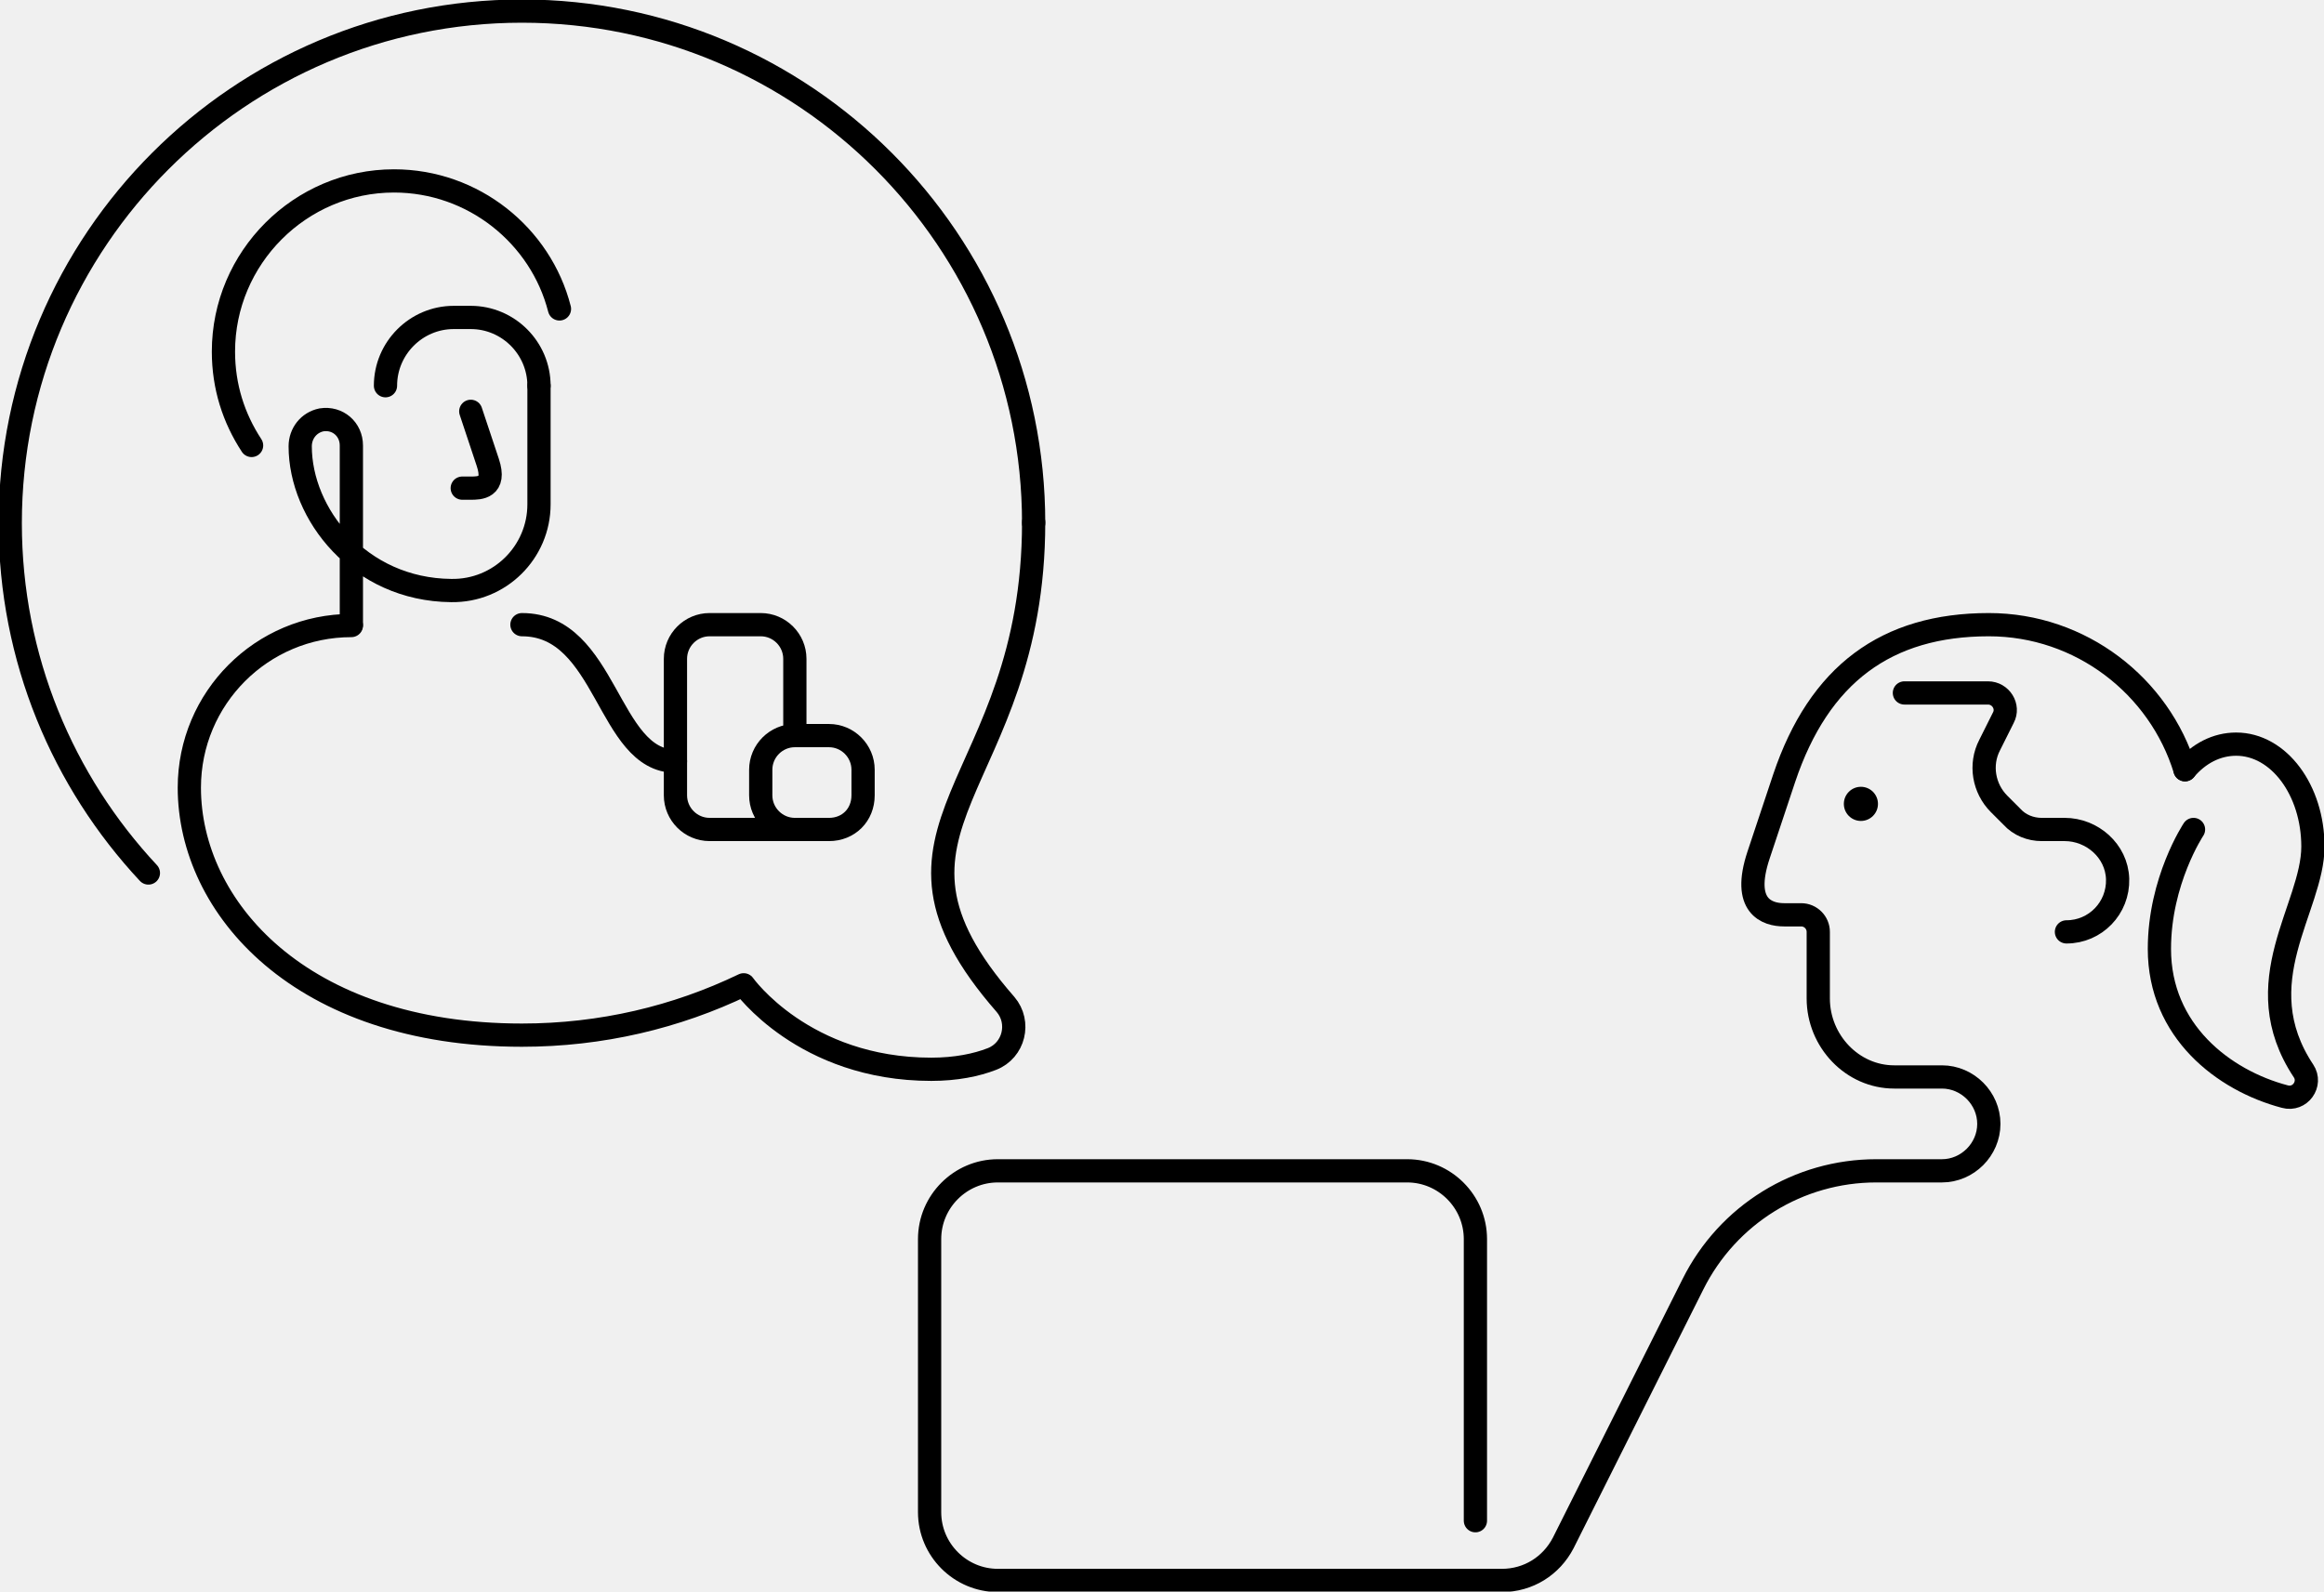
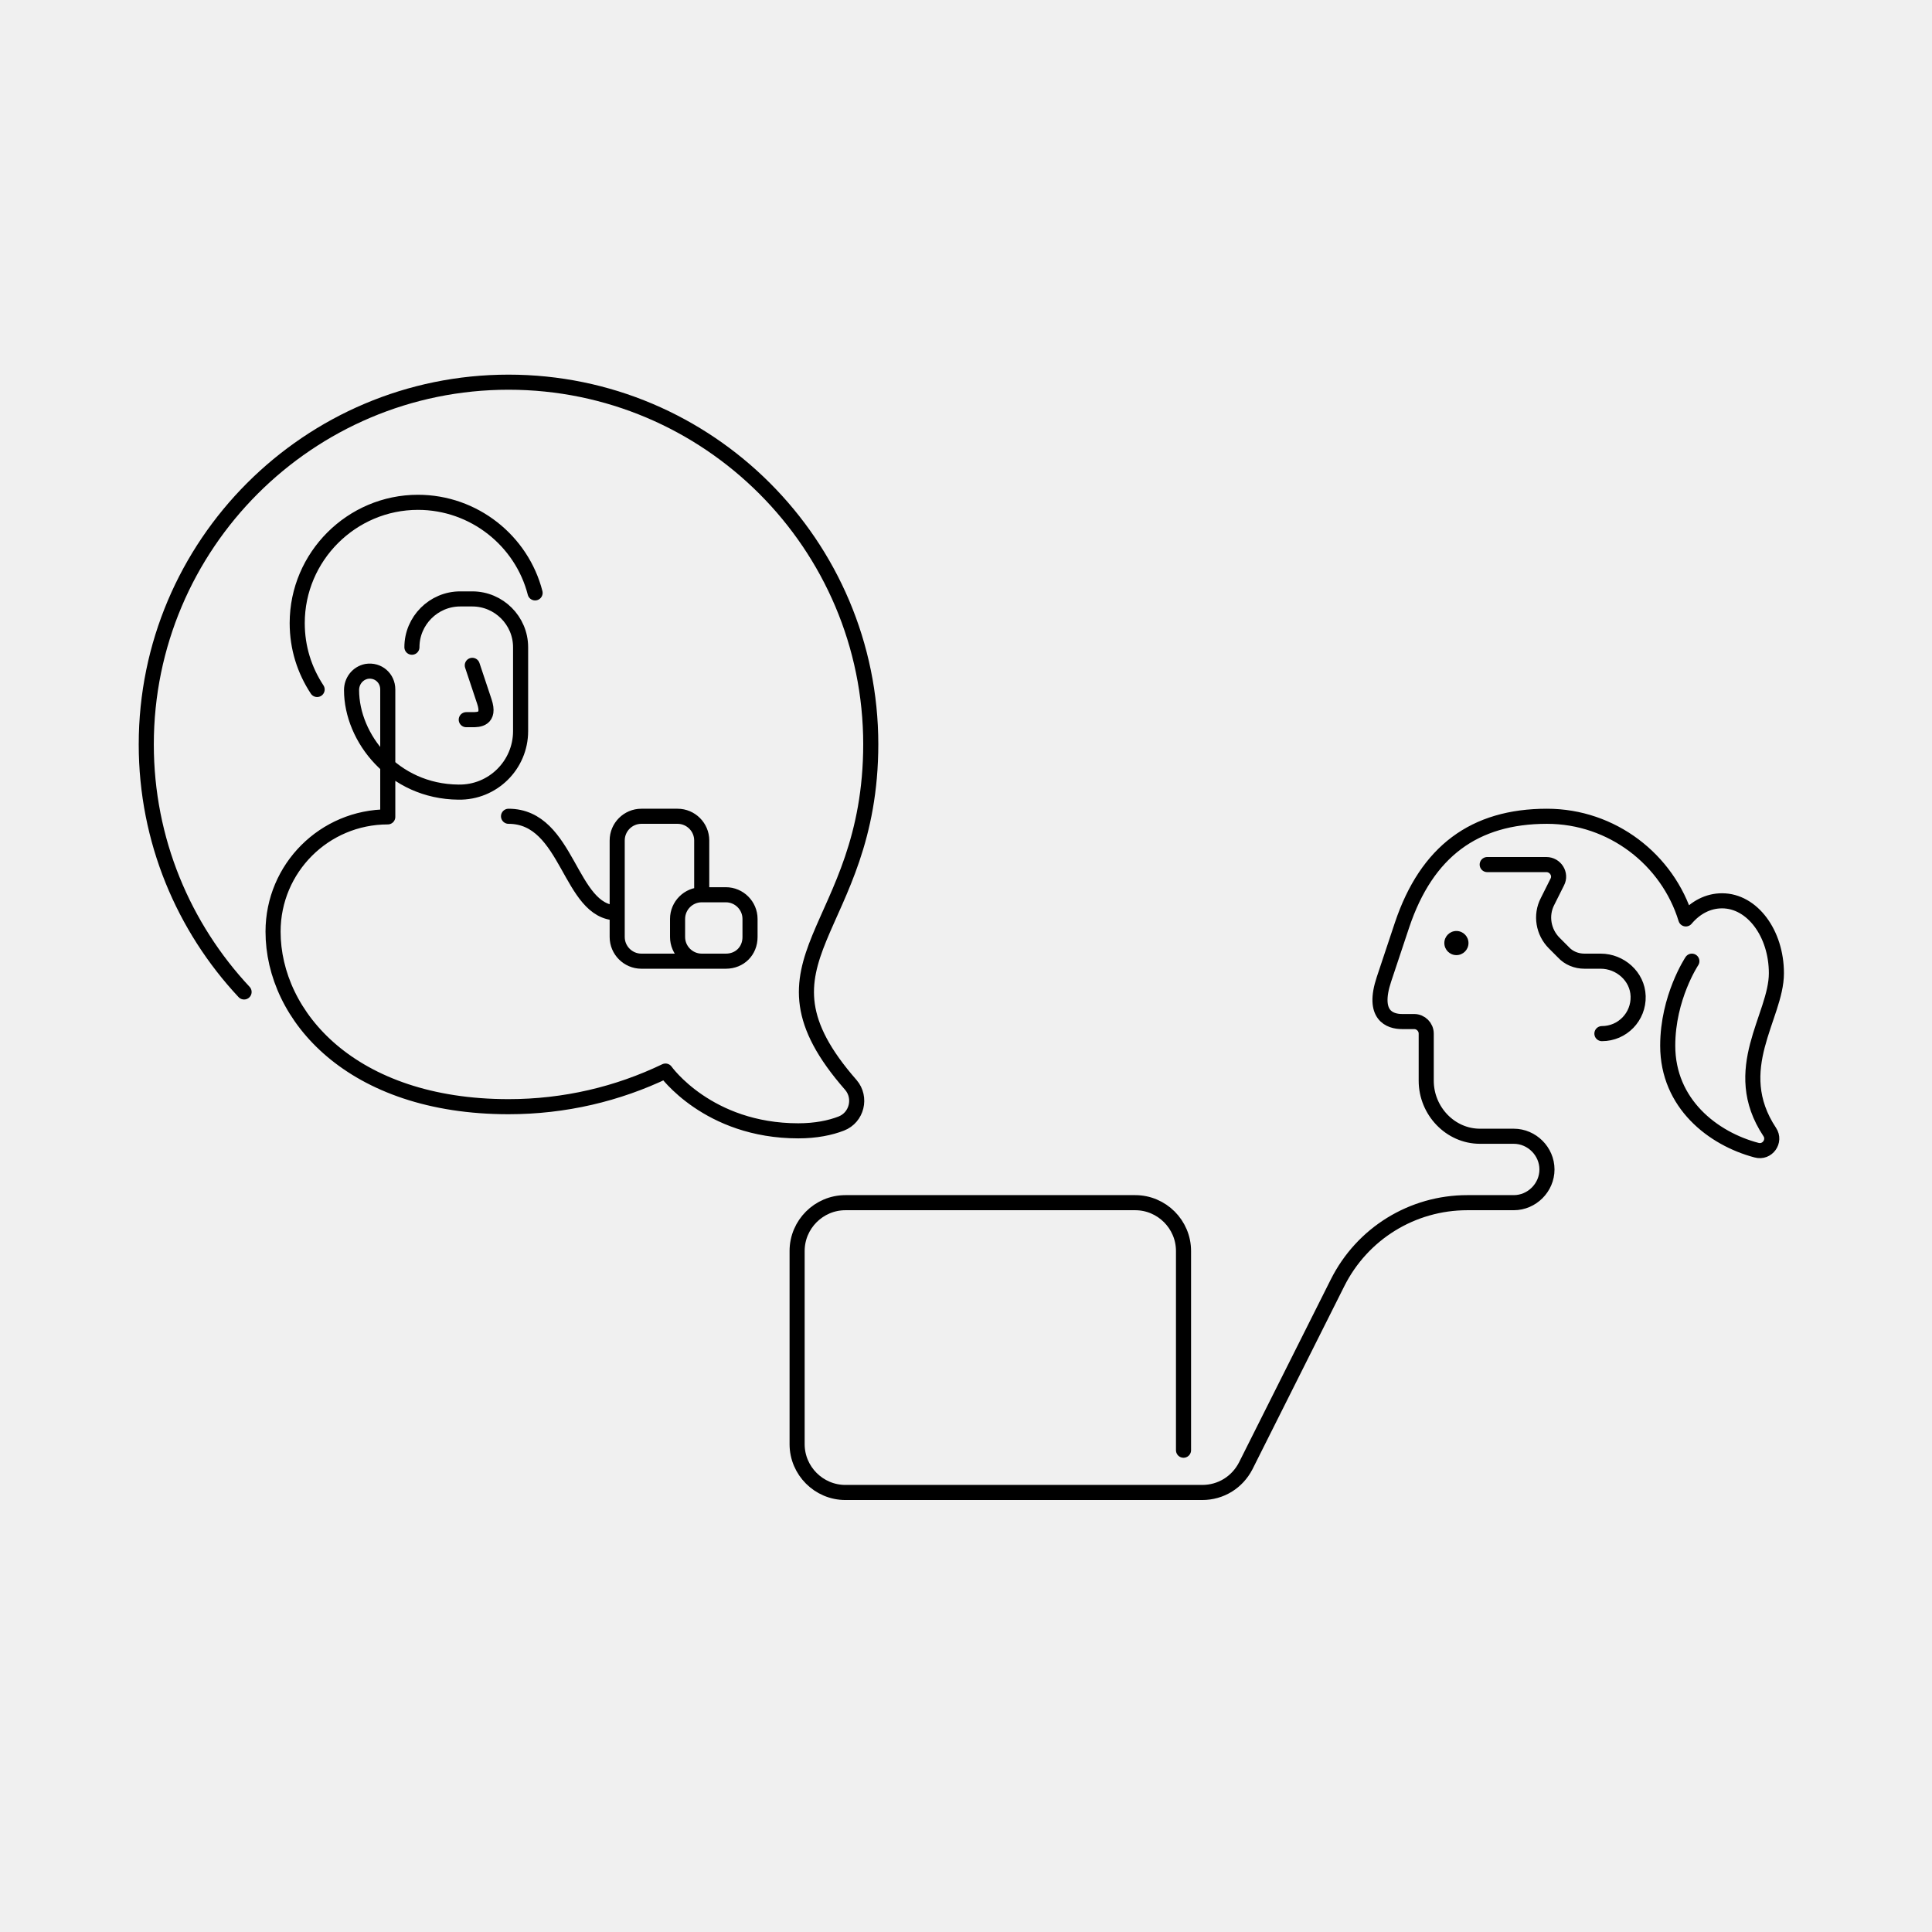
- <svg xmlns="http://www.w3.org/2000/svg" width="200" height="137" viewBox="0 0 200 137" fill="none">
-   <g clip-path="url(#clip0)">
-     <path d="M160.147 70.667C160.957 70.667 161.615 70.009 161.615 69.198C161.615 68.386 160.957 67.728 160.147 67.728C159.336 67.728 158.679 68.386 158.679 69.198C158.679 70.009 159.336 70.667 160.147 70.667Z" fill="black" />
-     <path d="M177.835 80.217C180.33 80.217 182.312 78.16 182.239 75.662C182.165 73.238 180.037 71.402 177.688 71.402H175.706C174.752 71.402 173.798 71.034 173.138 70.3L172.037 69.198C170.716 67.876 170.349 65.819 171.229 64.129L172.404 61.779C172.917 60.824 172.183 59.648 171.083 59.648H163.89" stroke="black" stroke-width="2" stroke-miterlimit="10" stroke-linecap="round" stroke-linejoin="round" />
-     <path d="M188.037 66.259C189.211 64.864 190.752 64.056 192.44 64.056C196.11 64.056 199.046 68.022 199.046 72.871C199.046 78.16 193.174 84.551 198.239 92.19C198.972 93.292 197.945 94.761 196.624 94.394C191.339 92.998 185.835 88.738 185.835 81.686C185.835 75.809 188.771 71.401 188.771 71.401" stroke="black" stroke-width="2" stroke-miterlimit="10" stroke-linecap="round" stroke-linejoin="round" />
-     <path d="M188.037 66.259C185.835 59.06 179.083 53.772 171.156 53.772C162.349 53.772 156.55 58.032 153.541 66.994L151.339 73.605C149.872 78.013 152.073 78.747 153.541 78.747H155.009C155.817 78.747 156.477 79.409 156.477 80.216V85.946C156.477 89.619 159.413 92.704 163.009 92.704H167.119C169.321 92.704 171.156 94.541 171.156 96.745C171.156 98.948 169.321 100.785 167.119 100.785H161.468C154.789 100.785 148.697 104.531 145.688 110.555L134.532 132.813C133.505 134.796 131.523 136.045 129.248 136.045H85.872C82.642 136.045 80 133.4 80 130.168V106.662C80 103.429 82.642 100.785 85.872 100.785H121.101C124.33 100.785 126.972 103.429 126.972 106.662V130.903" stroke="black" stroke-width="2" stroke-miterlimit="10" stroke-linecap="round" stroke-linejoin="round" />
-     <path d="M46.385 33.203V43.414C46.385 47.528 43.009 50.907 38.826 50.833C30.899 50.76 25.835 44.222 25.835 38.419C25.835 37.317 26.569 36.362 27.67 36.142C29.064 35.921 30.238 36.95 30.238 38.345V53.772" stroke="black" stroke-width="2" stroke-miterlimit="10" stroke-linecap="round" stroke-linejoin="round" />
-     <path d="M40.514 35.407C40.514 35.407 41.248 37.611 41.982 39.815C42.716 42.019 41.248 42.019 40.514 42.019H39.78" stroke="black" stroke-width="2" stroke-miterlimit="10" stroke-linecap="round" stroke-linejoin="round" />
-     <path d="M46.385 33.203C46.385 29.971 43.743 27.326 40.514 27.326H39.046C35.816 27.326 33.174 29.971 33.174 33.203" stroke="black" stroke-width="2" stroke-miterlimit="10" stroke-linecap="round" stroke-linejoin="round" />
-     <path d="M48.147 26.592C46.532 20.275 40.734 15.573 33.908 15.573C25.835 15.573 19.229 22.184 19.229 30.265C19.229 33.277 20.11 35.995 21.651 38.345" stroke="black" stroke-width="2" stroke-miterlimit="10" stroke-linecap="round" stroke-linejoin="round" />
-     <path d="M12.771 75.148C5.431 67.288 0.881 56.71 0.881 45.03C0.881 20.715 20.624 0.955 44.917 0.955C69.211 0.955 88.954 20.715 88.954 45.03" stroke="black" stroke-width="2" stroke-miterlimit="10" stroke-linecap="round" stroke-linejoin="round" />
-     <path d="M68.404 71.401H61.064C59.45 71.401 58.128 70.079 58.128 68.463V56.71C58.128 55.094 59.45 53.772 61.064 53.772H65.468C67.083 53.772 68.404 55.094 68.404 56.71V63.321" stroke="black" stroke-width="2" stroke-miterlimit="10" stroke-linecap="round" stroke-linejoin="round" />
-     <path d="M71.34 71.402H68.404C66.789 71.402 65.468 70.079 65.468 68.463V66.26C65.468 64.644 66.789 63.321 68.404 63.321H71.34C72.954 63.321 74.275 64.644 74.275 66.26V68.463C74.275 70.153 73.028 71.402 71.34 71.402Z" stroke="black" stroke-width="2" stroke-miterlimit="10" stroke-linecap="round" stroke-linejoin="round" />
-     <path d="M44.917 53.772C52.257 53.772 52.257 65.525 58.129 65.525" stroke="black" stroke-width="2" stroke-miterlimit="10" stroke-linecap="round" stroke-linejoin="round" />
-     <path d="M88.954 44.957C88.954 67.95 73.101 71.108 86.532 86.461C87.853 88.004 87.266 90.428 85.358 91.162C84.037 91.677 82.275 92.044 80.147 92.044C69.138 92.044 64 84.772 64 84.772C58.202 87.563 51.743 89.106 44.917 89.106C25.835 89.106 16.294 78.087 16.294 67.803C16.294 60.09 22.532 53.846 30.238 53.846" stroke="black" stroke-width="2" stroke-miterlimit="10" stroke-linecap="round" stroke-linejoin="round" />
-   </g>
-   <defs>
-     <clipPath id="clip0">
-       <rect width="200" height="137" fill="white" />
-     </clipPath>
-   </defs>
+ <svg xmlns="http://www.w3.org/2000/svg" width="137" height="137" viewBox="0 0 137 137" fill="none">
+   <path d="M113.593 73.295C115.049 73.295 116.205 72.097 116.162 70.641C116.119 69.228 114.878 68.158 113.508 68.158H112.352C111.795 68.158 111.239 67.944 110.853 67.516L110.211 66.873C109.441 66.103 109.226 64.904 109.74 63.919L110.425 62.549C110.725 61.993 110.297 61.308 109.655 61.308H105.459M119.972 68.158C119.972 68.158 118.26 70.727 118.26 74.151C118.26 78.261 121.471 80.745 124.553 81.558C125.324 81.772 125.923 80.916 125.495 80.274C122.541 75.821 125.966 72.097 125.966 69.014C125.966 66.188 124.254 63.877 122.113 63.877C121.128 63.877 120.229 64.347 119.544 65.161C118.26 60.965 114.321 57.883 109.697 57.883C104.56 57.883 101.178 60.366 99.422 65.589L98.138 69.442C97.282 72.011 98.566 72.439 99.422 72.439H100.279C100.75 72.439 101.135 72.824 101.135 73.295V76.635C101.135 78.775 102.847 80.573 104.945 80.573H107.343C108.627 80.573 109.697 81.644 109.697 82.928C109.697 84.213 108.627 85.283 107.343 85.283H104.046C100.15 85.283 96.597 87.466 94.841 90.977L88.334 103.949C87.735 105.105 86.579 105.833 85.251 105.833H59.949C58.066 105.833 56.524 104.292 56.524 102.408V88.708C56.524 86.824 58.066 85.283 59.949 85.283H80.499C82.383 85.283 83.924 86.824 83.924 88.708V102.836M27.497 57.883V48.892C27.497 48.079 26.812 47.479 25.999 47.608C25.357 47.736 24.929 48.293 24.929 48.935C24.929 52.317 27.883 56.127 32.507 56.17C34.947 56.213 36.916 54.244 36.916 51.846V45.895C36.916 44.011 35.375 42.47 33.491 42.47H32.635C30.751 42.47 29.21 44.011 29.21 45.895M33.491 47.18C33.491 47.18 33.919 48.464 34.347 49.748C34.776 51.033 33.919 51.033 33.491 51.033H33.063M37.944 42.042C37.002 38.36 33.62 35.62 29.638 35.62C24.929 35.62 21.076 39.473 21.076 44.183C21.076 45.938 21.589 47.522 22.488 48.892M17.308 70.341C13.027 65.76 10.372 59.595 10.372 52.788C10.372 38.617 21.889 27.101 36.06 27.101C50.231 27.101 61.747 38.617 61.747 52.788M49.76 68.158H45.479C44.537 68.158 43.766 67.387 43.766 66.445V59.595C43.766 58.653 44.537 57.883 45.479 57.883H48.047C48.989 57.883 49.76 58.653 49.76 59.595V63.448M49.76 68.158H51.472C52.457 68.158 53.185 67.43 53.185 66.445V65.161C53.185 64.219 52.414 63.448 51.472 63.448H49.76M49.76 68.158C48.818 68.158 48.047 67.387 48.047 66.445V65.161C48.047 64.219 48.818 63.448 49.76 63.448M36.06 57.883C40.341 57.883 40.341 64.733 43.766 64.733M61.747 52.745C61.747 66.146 52.5 67.987 60.335 76.934C61.105 77.833 60.763 79.246 59.65 79.674C58.879 79.974 57.852 80.188 56.61 80.188C50.188 80.188 47.191 75.95 47.191 75.95C43.809 77.576 40.041 78.476 36.06 78.476C24.929 78.476 19.363 72.054 19.363 66.06C19.363 61.565 23.002 57.926 27.497 57.926" stroke="black" stroke-width="1.07" stroke-miterlimit="10" stroke-linecap="round" stroke-linejoin="round" />
+   <path d="M103.276 67.729C103.748 67.729 104.132 67.346 104.132 66.873C104.132 66.4 103.748 66.017 103.276 66.017C102.803 66.017 102.419 66.4 102.419 66.873C102.419 67.346 102.803 67.729 103.276 67.729Z" fill="black" />
</svg>
